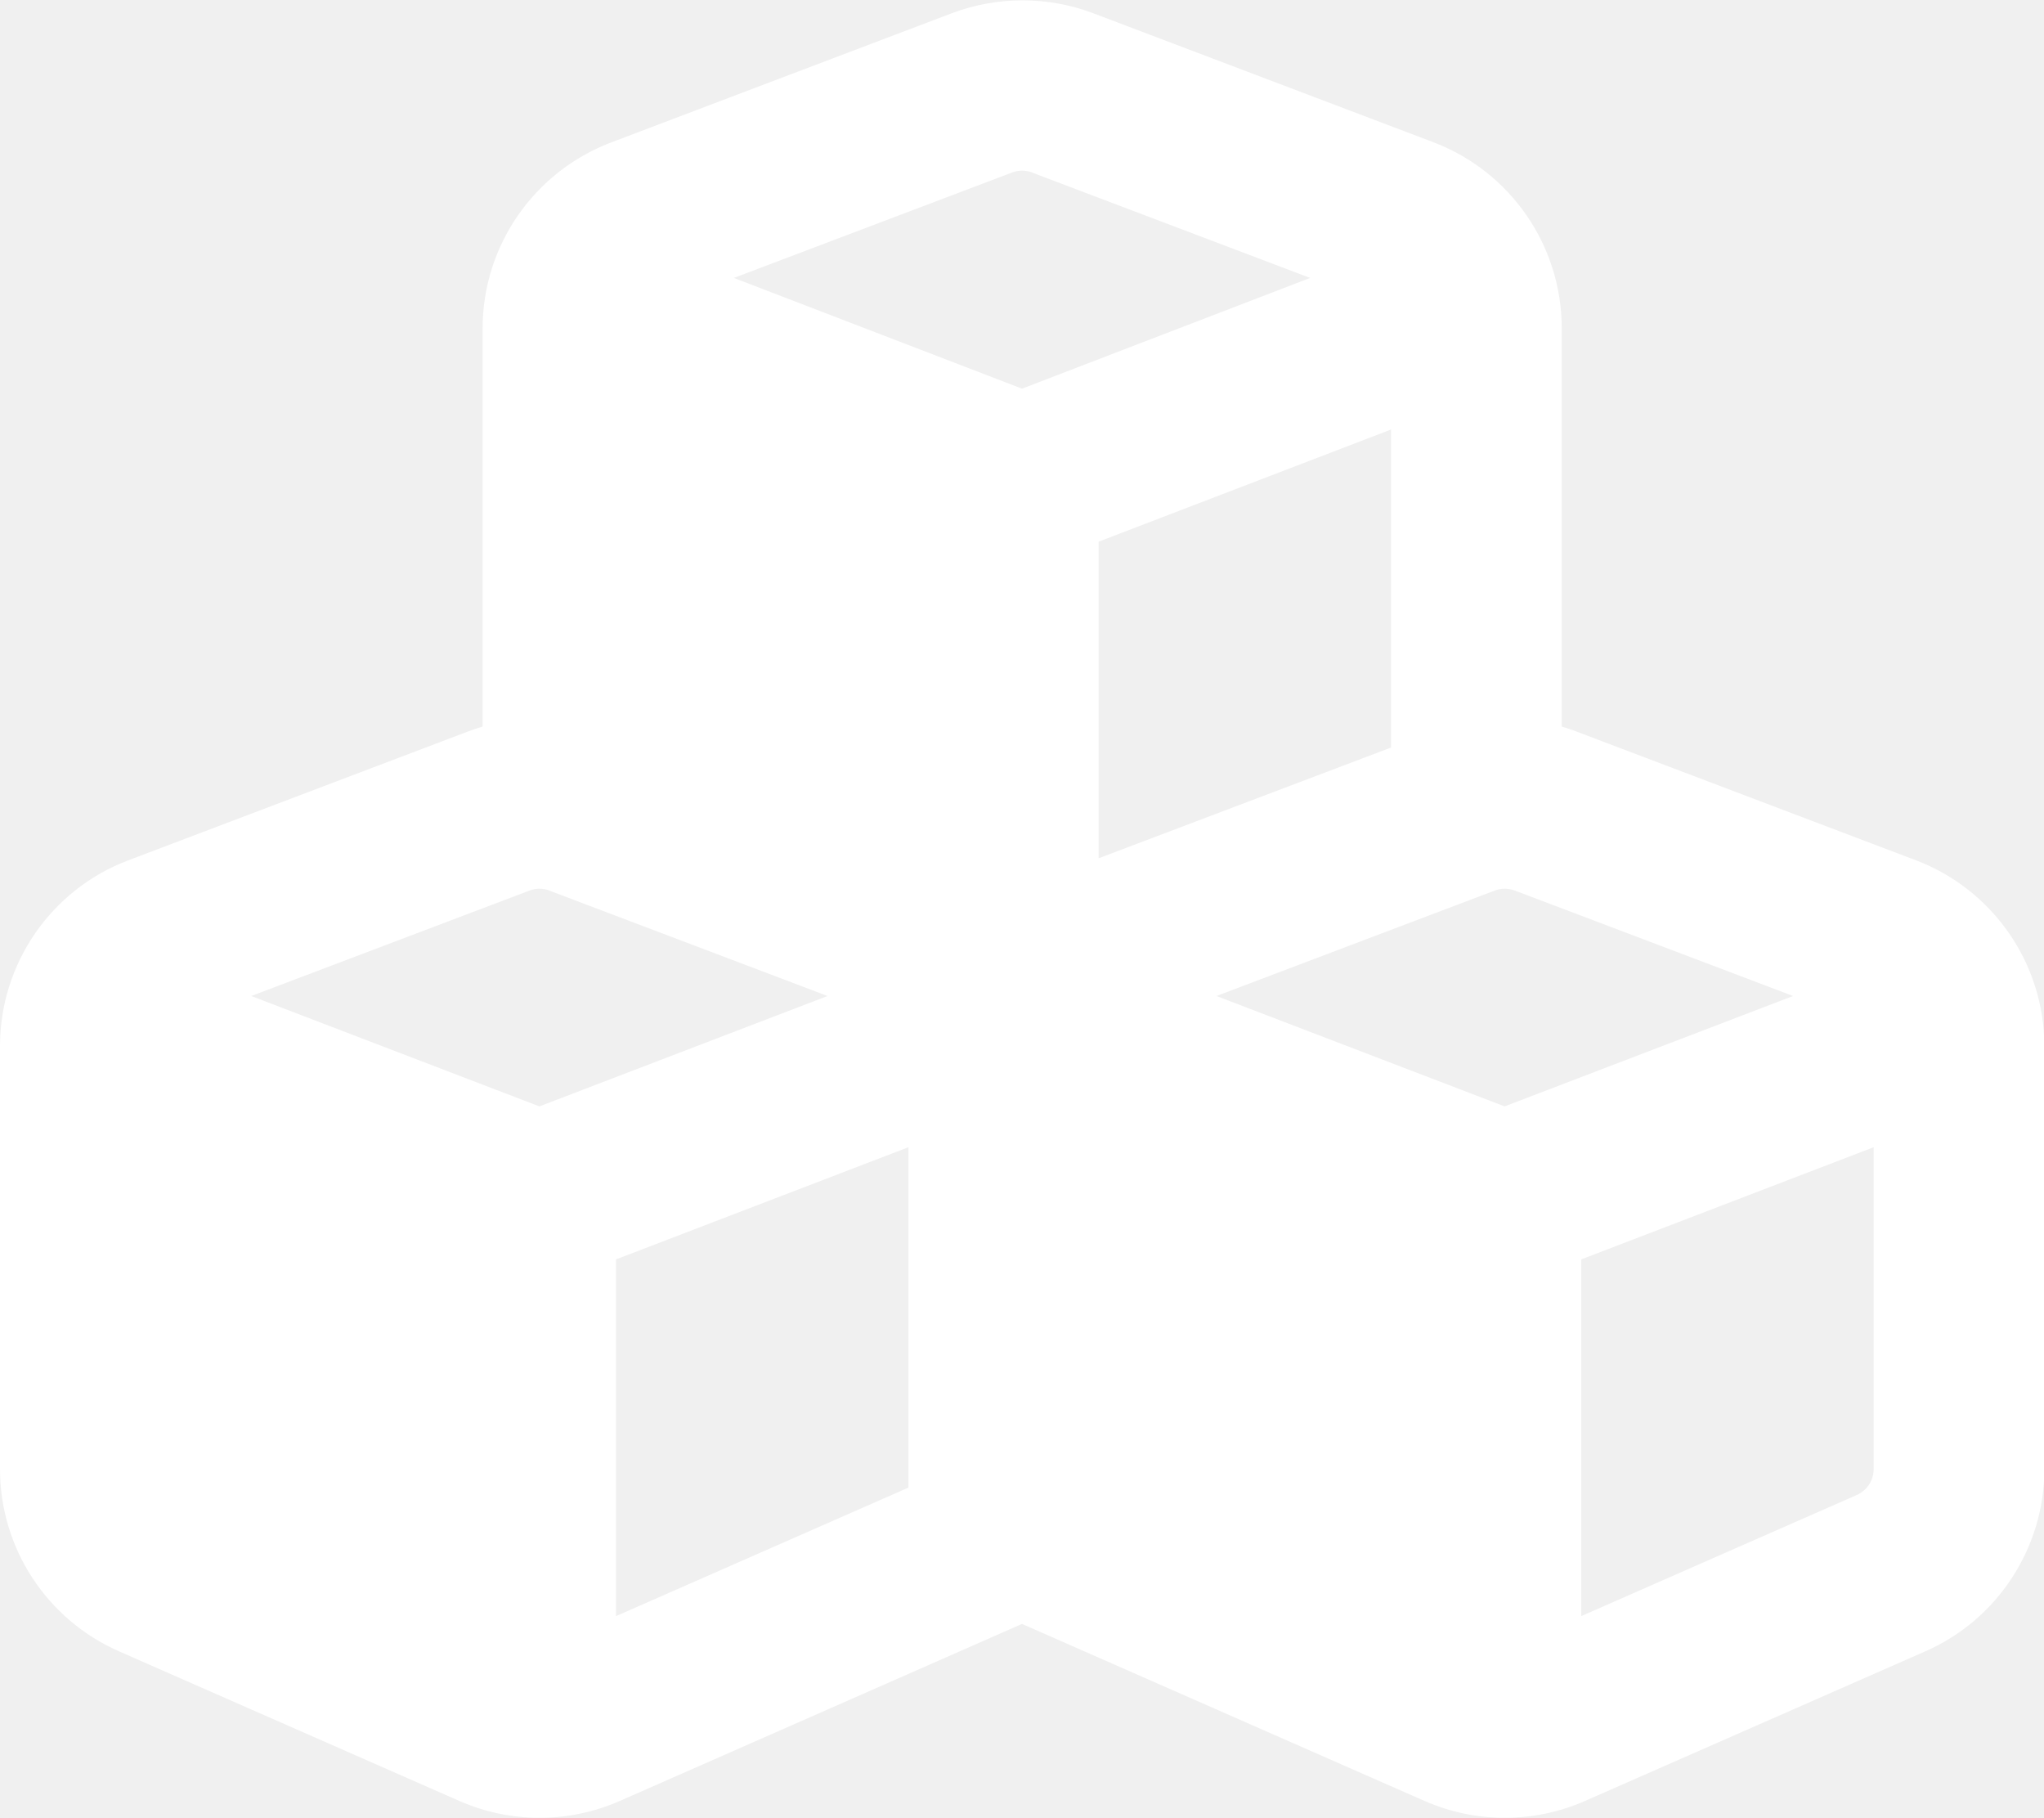
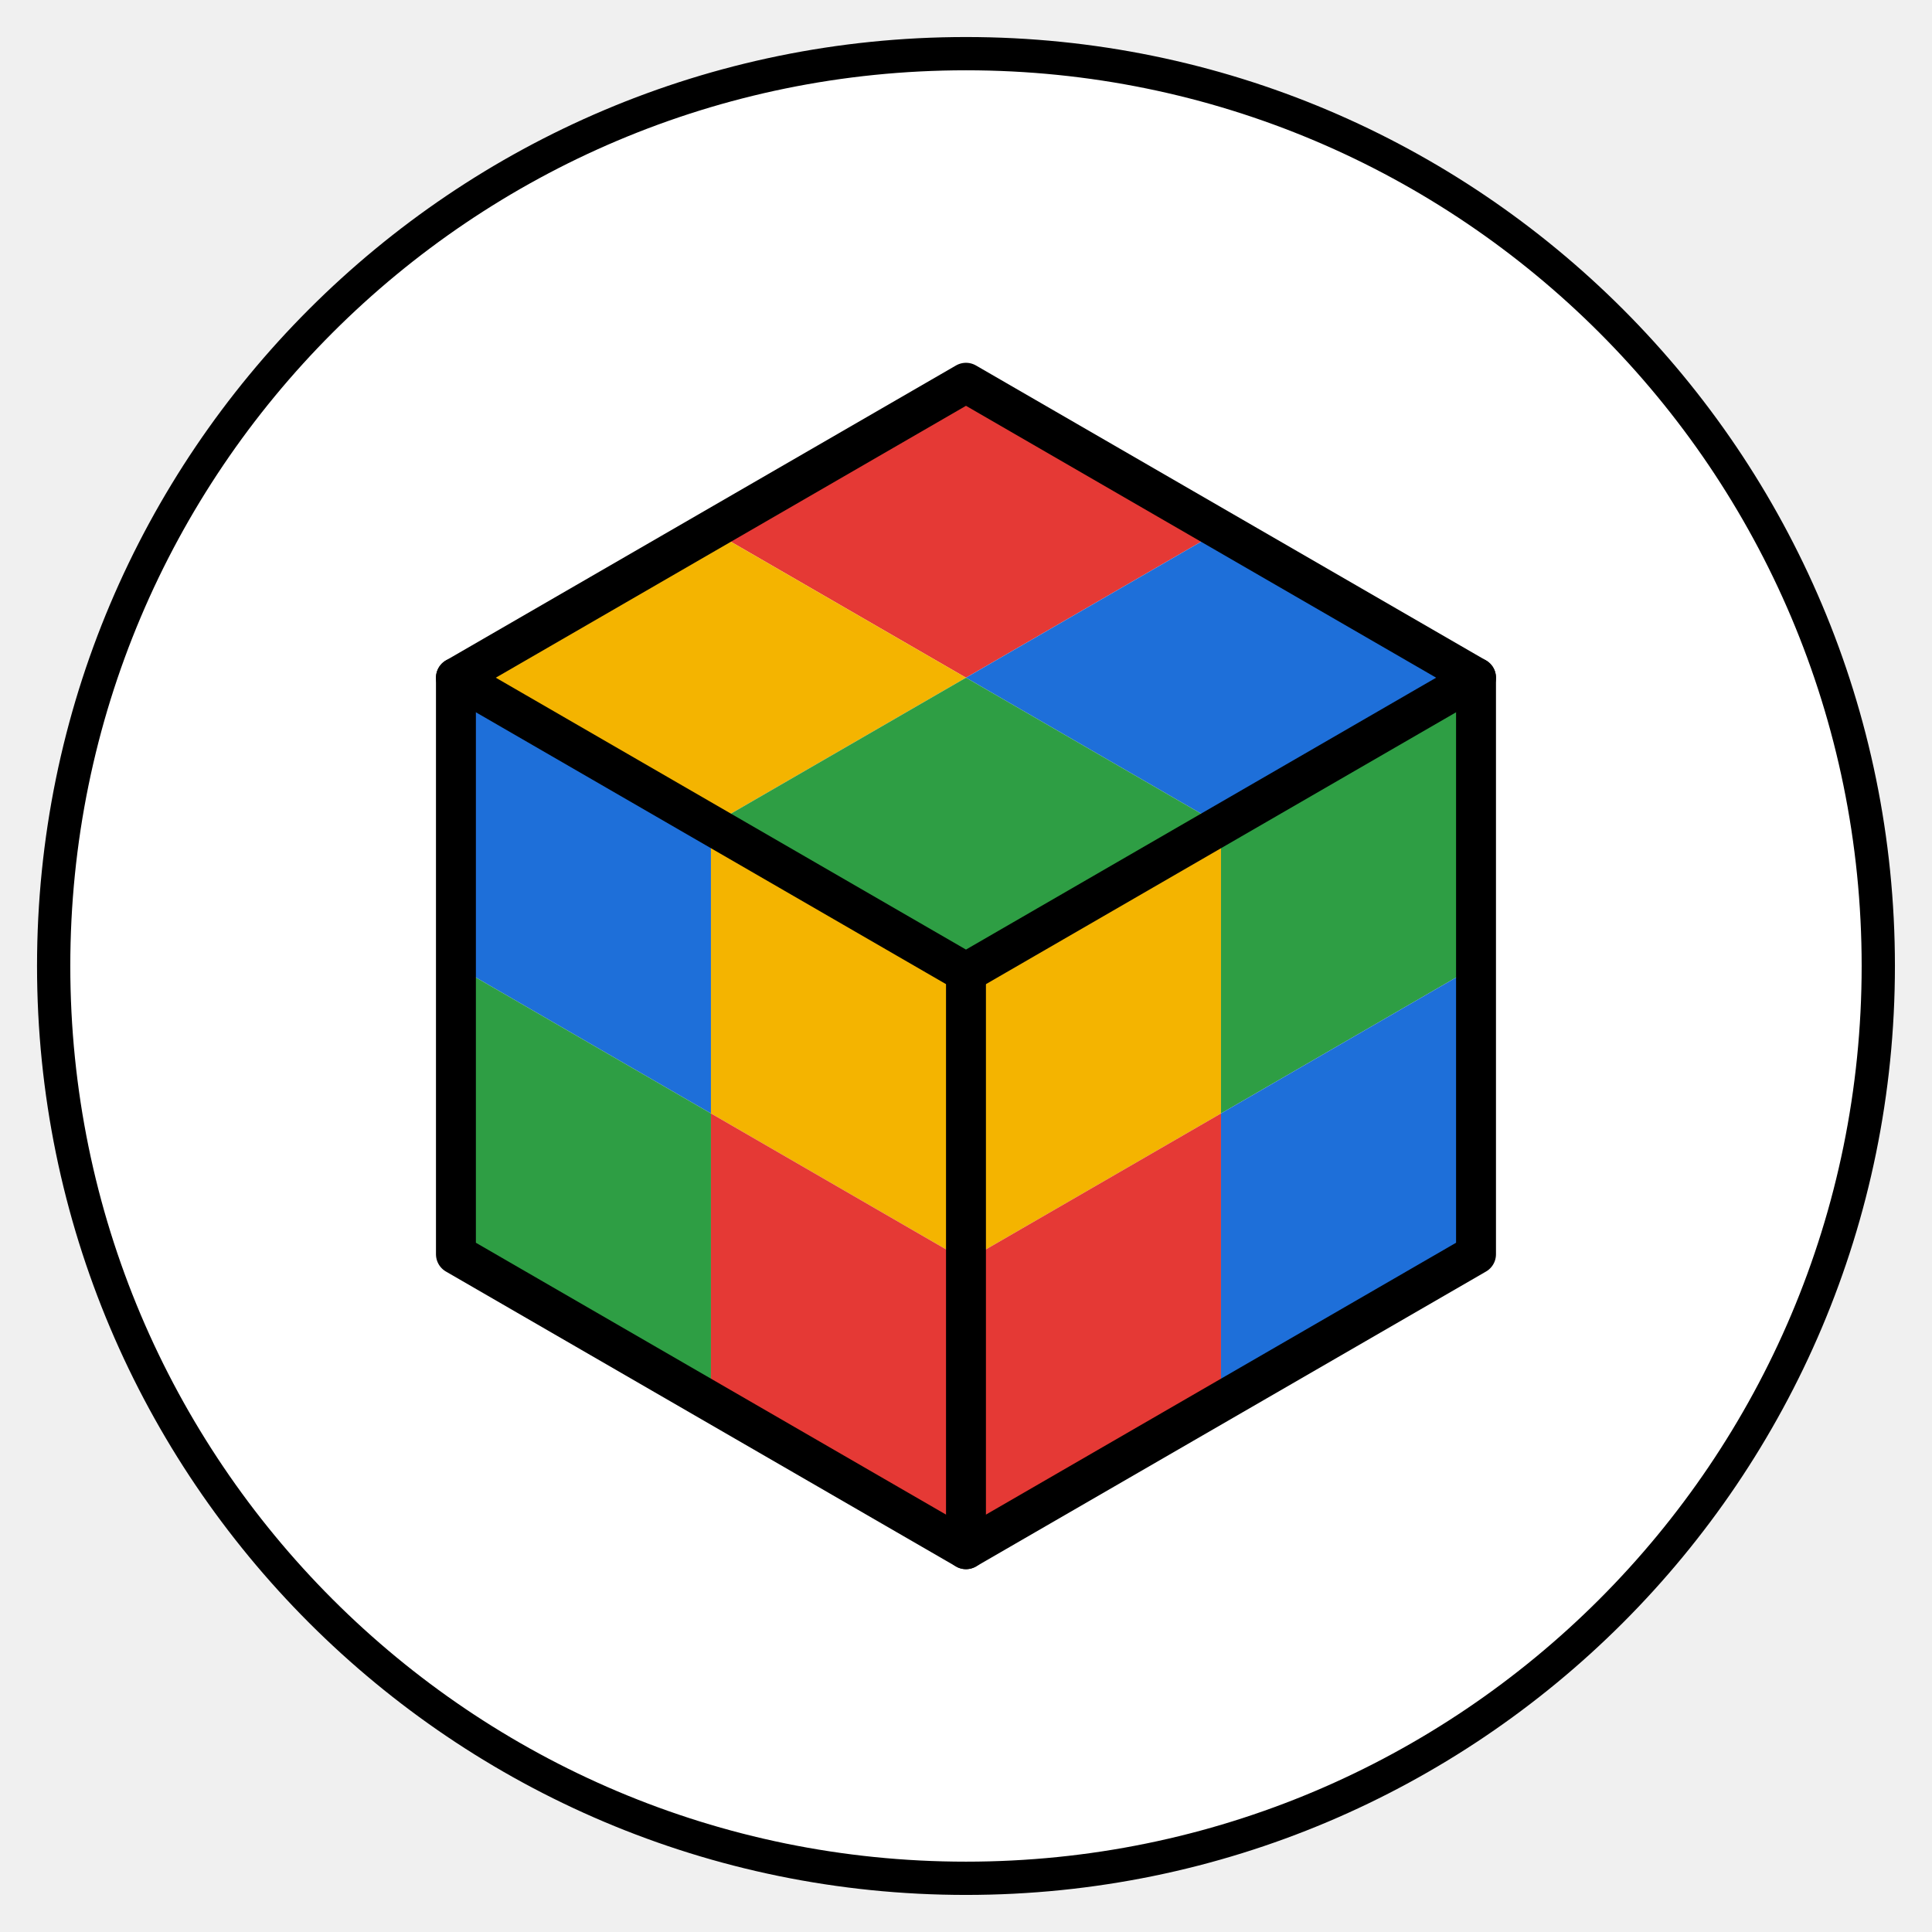
- <svg xmlns="http://www.w3.org/2000/svg" viewBox="0 0 576 512">
-   <path fill="#ffffff" d="M290.8 48.6l78.4 29.7L288 109.5 206.8 78.3l78.4-29.7c1.8-.7 3.8-.7 5.7 0zM136 92.5l0 112.2c-1.3 .4-2.6 .8-3.9 1.3l-96 36.4C14.4 250.6 0 271.5 0 294.7L0 413.9c0 22.2 13.1 42.3 33.5 51.3l96 42.2c14.4 6.3 30.7 6.3 45.1 0L288 457.5l113.5 49.9c14.4 6.3 30.7 6.3 45.1 0l96-42.2c20.3-8.9 33.5-29.1 33.5-51.3l0-119.1c0-23.3-14.4-44.1-36.1-52.4l-96-36.4c-1.3-.5-2.6-.9-3.9-1.3l0-112.2c0-23.3-14.4-44.1-36.1-52.4l-96-36.4c-12.8-4.8-26.9-4.8-39.7 0l-96 36.4C150.4 48.4 136 69.3 136 92.5zM392 210.6l-82.4 31.2 0-89.2L392 121l0 89.6zM154.8 250.9l78.4 29.7L152 311.7 70.8 280.6l78.4-29.7c1.8-.7 3.8-.7 5.7 0zm18.8 204.4l0-100.5L256 323.2l0 95.9-82.4 36.2zM421.2 250.9c1.8-.7 3.8-.7 5.7 0l78.4 29.7L424 311.7l-81.2-31.1 78.4-29.7zM523.2 421.2l-77.6 34.1 0-100.5L528 323.2l0 90.7c0 3.2-1.9 6-4.8 7.3z" />
+ <svg xmlns="http://www.w3.org/2000/svg" version="1.1" viewBox="0 0 87.122 87.122">
+   <g>
+     <circle data-frame="true" cx="43.56" cy="43.56" r="41.14" style="fill:#ffffff;stroke:#000000;stroke-width:1.5" />
+     <path d="M 43.56,17.26 L 55.06,23.91 L 43.56,30.56 L 32.06,23.91 Z" style="fill:#E53935;stroke:none" />
+     <path d="M 32.06,23.91 L 43.56,30.56 L 32.06,37.21 L 20.56,30.56 Z" style="fill:#F4B400;stroke:none" />
+     <path d="M 55.06,23.91 L 66.56,30.56 L 55.06,37.21 L 43.56,30.56 Z" style="fill:#1E6FD9;stroke:none" />
+     <path d="M 43.56,30.56 L 55.06,37.21 L 43.56,43.86 L 32.06,37.21 Z" style="fill:#2E9E44;stroke:none" />
+     <path d="M 20.56,30.56 L 32.06,37.21 L 32.06,50.21 L 20.56,43.56 Z" style="fill:#1E6FD9;stroke:none" />
+     <path d="M 20.56,43.56 L 32.06,50.21 L 32.06,63.21 L 20.56,56.56 Z" style="fill:#2E9E44;stroke:none" />
+     <path d="M 32.06,37.21 L 43.56,43.86 L 43.56,56.86 L 32.06,50.21 Z" style="fill:#F4B400;stroke:none" />
+     <path d="M 32.06,50.21 L 43.56,56.86 L 43.56,69.86 L 32.06,63.21 Z" style="fill:#E53935;stroke:none" />
+     <path d="M 43.56,43.86 L 55.06,37.21 L 55.06,50.21 L 43.56,56.86 Z" style="fill:#F4B400;stroke:none" />
+     <path d="M 43.56,56.86 L 55.06,50.21 L 55.06,63.21 L 43.56,69.86 Z" style="fill:#E53935;stroke:none" />
+     <path d="M 55.06,37.21 L 66.56,30.56 L 66.56,43.56 L 55.06,50.21 Z" style="fill:#2E9E44;stroke:none" />
+     <path d="M 55.06,50.21 L 66.56,43.56 L 66.56,56.56 L 55.06,63.21 Z" style="fill:#1E6FD9;stroke:none" />
+     <path d="M 43.56,17.26 L 66.56,30.56 L 66.56,56.56 L 43.56,69.86 L 20.56,56.56 L 20.56,30.56 Z" style="fill:none;stroke:#000000;stroke-width:1.8;stroke-linejoin:round;stroke-linecap:round" />
+     <path d="M 20.56,30.56 L 43.56,43.86 L 66.56,30.56" style="fill:none;stroke:#000000;stroke-width:1.8;stroke-linecap:round;stroke-linejoin:round" />
+     <path d="M 43.56,43.86 L 43.56,69.86" style="fill:none;stroke:#000000;stroke-width:1.8;stroke-linecap:round;stroke-linejoin:round" />
+   </g>
</svg>
